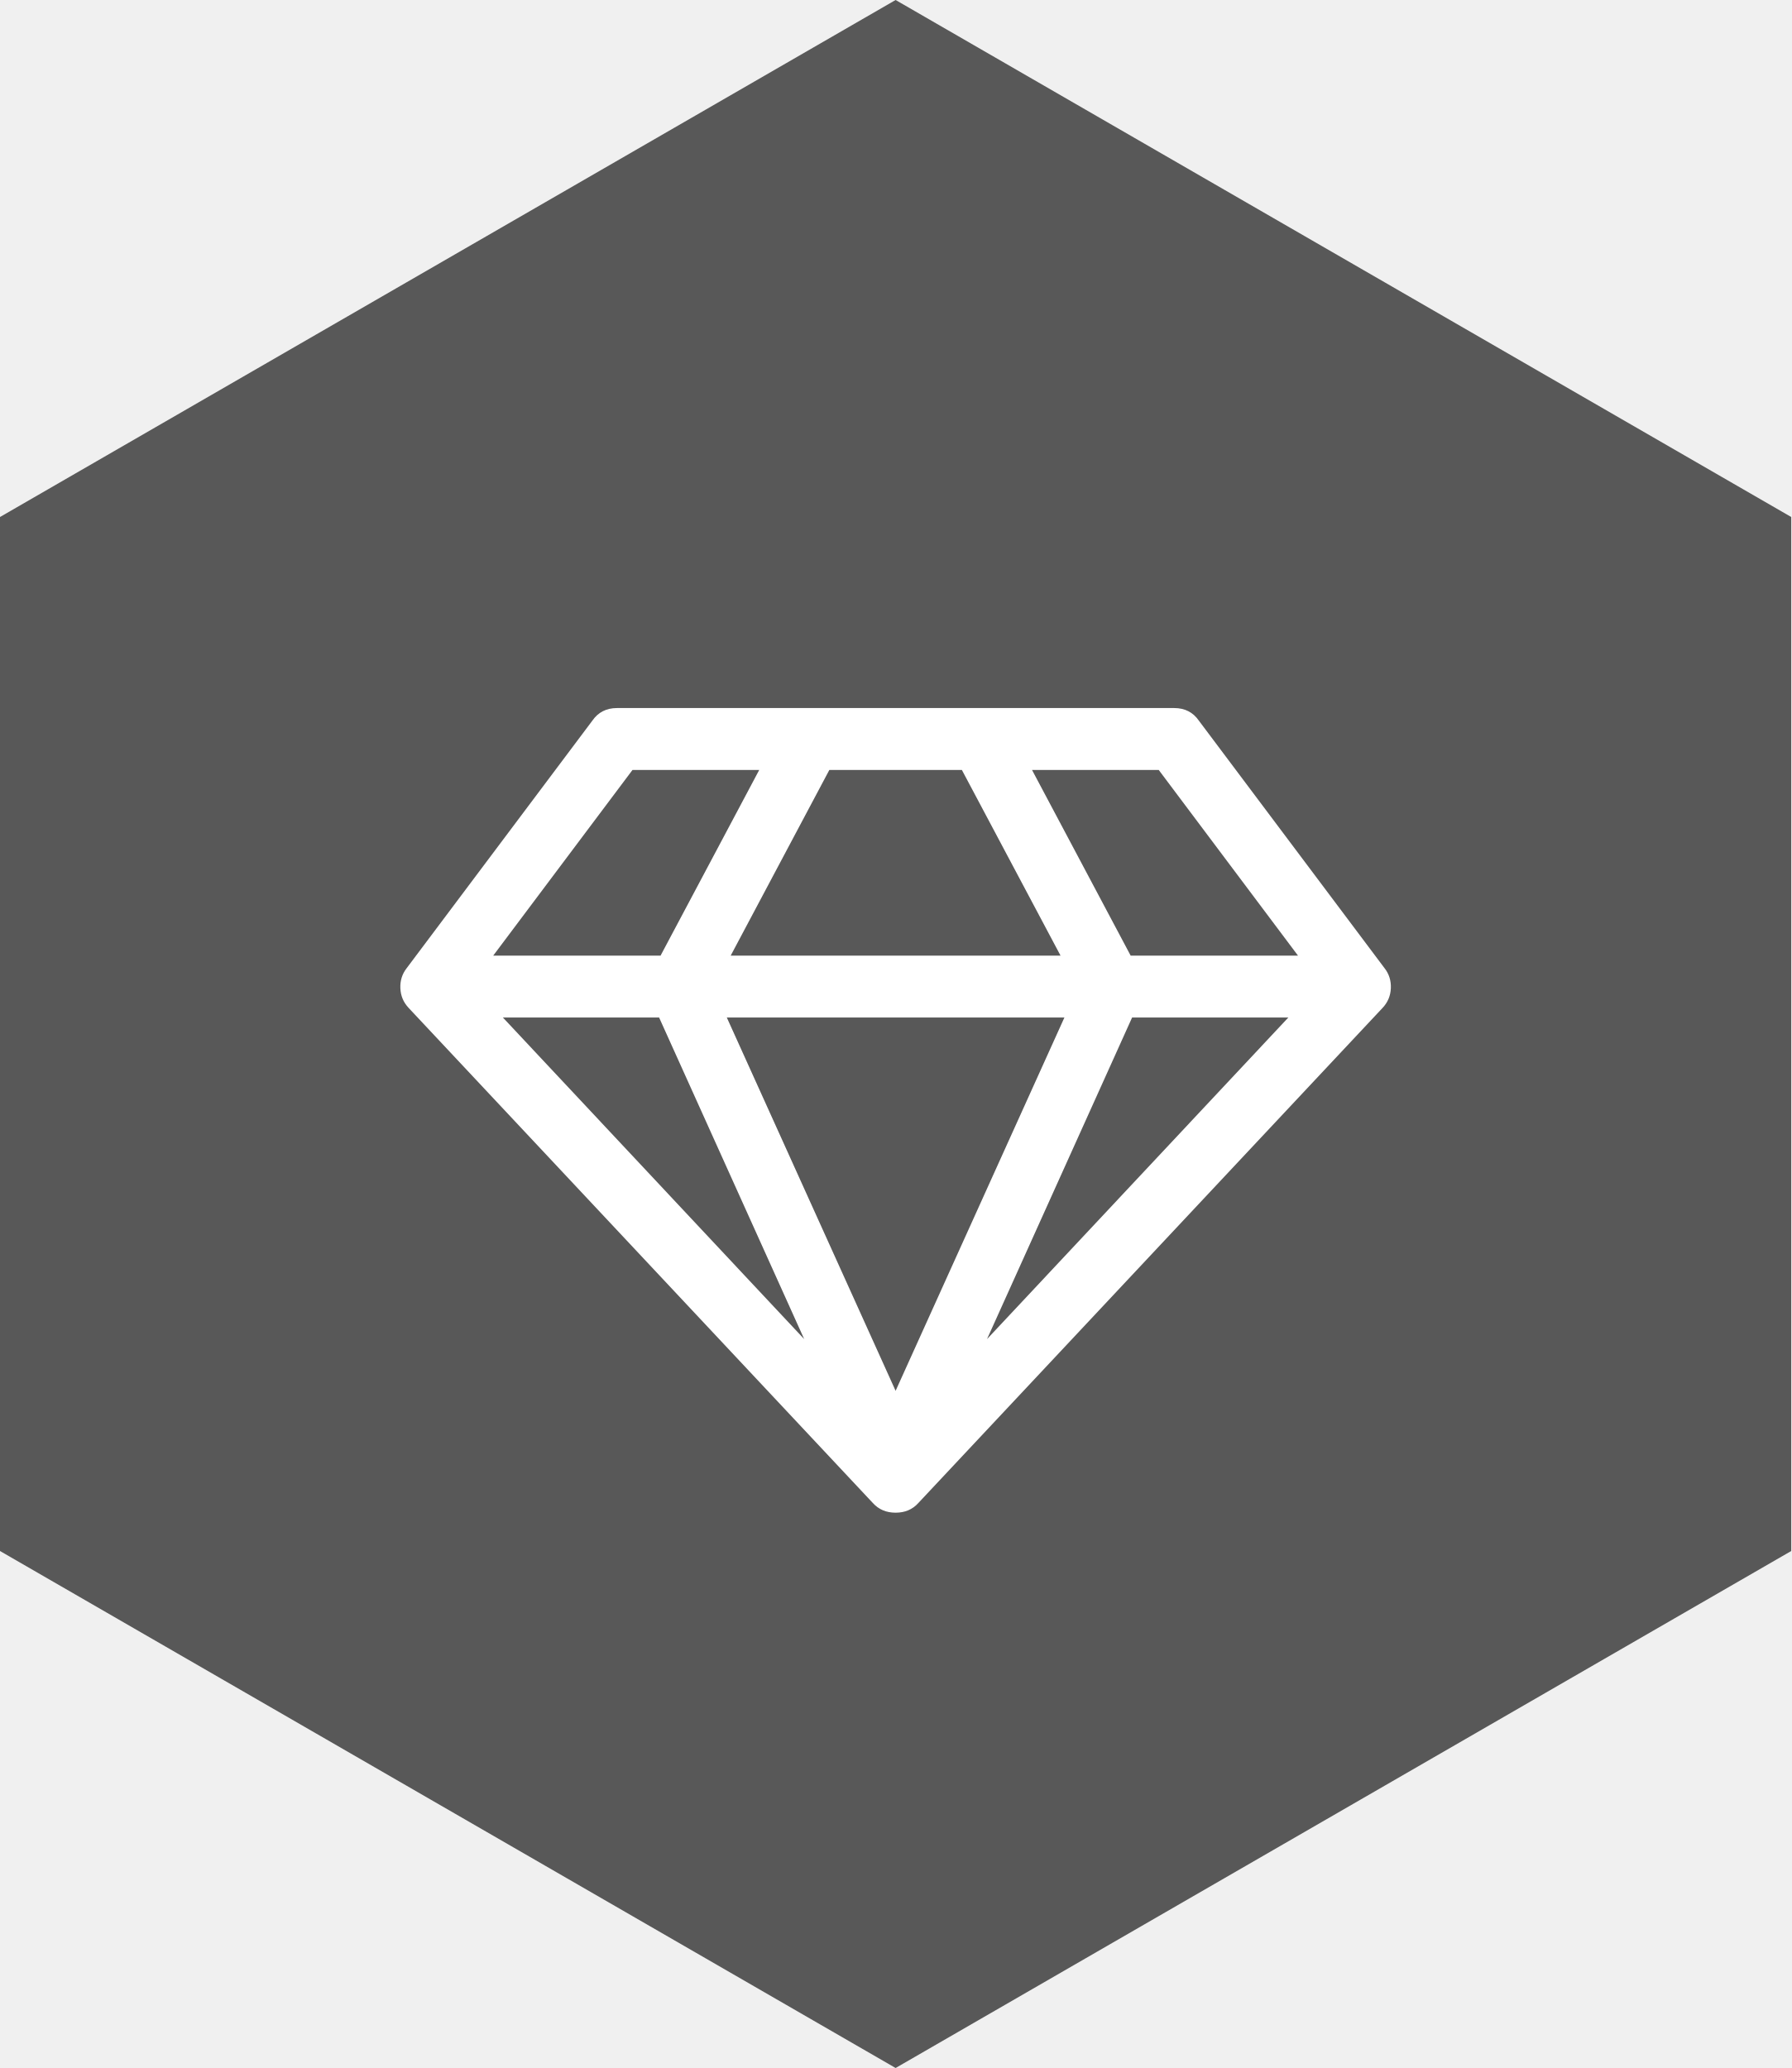
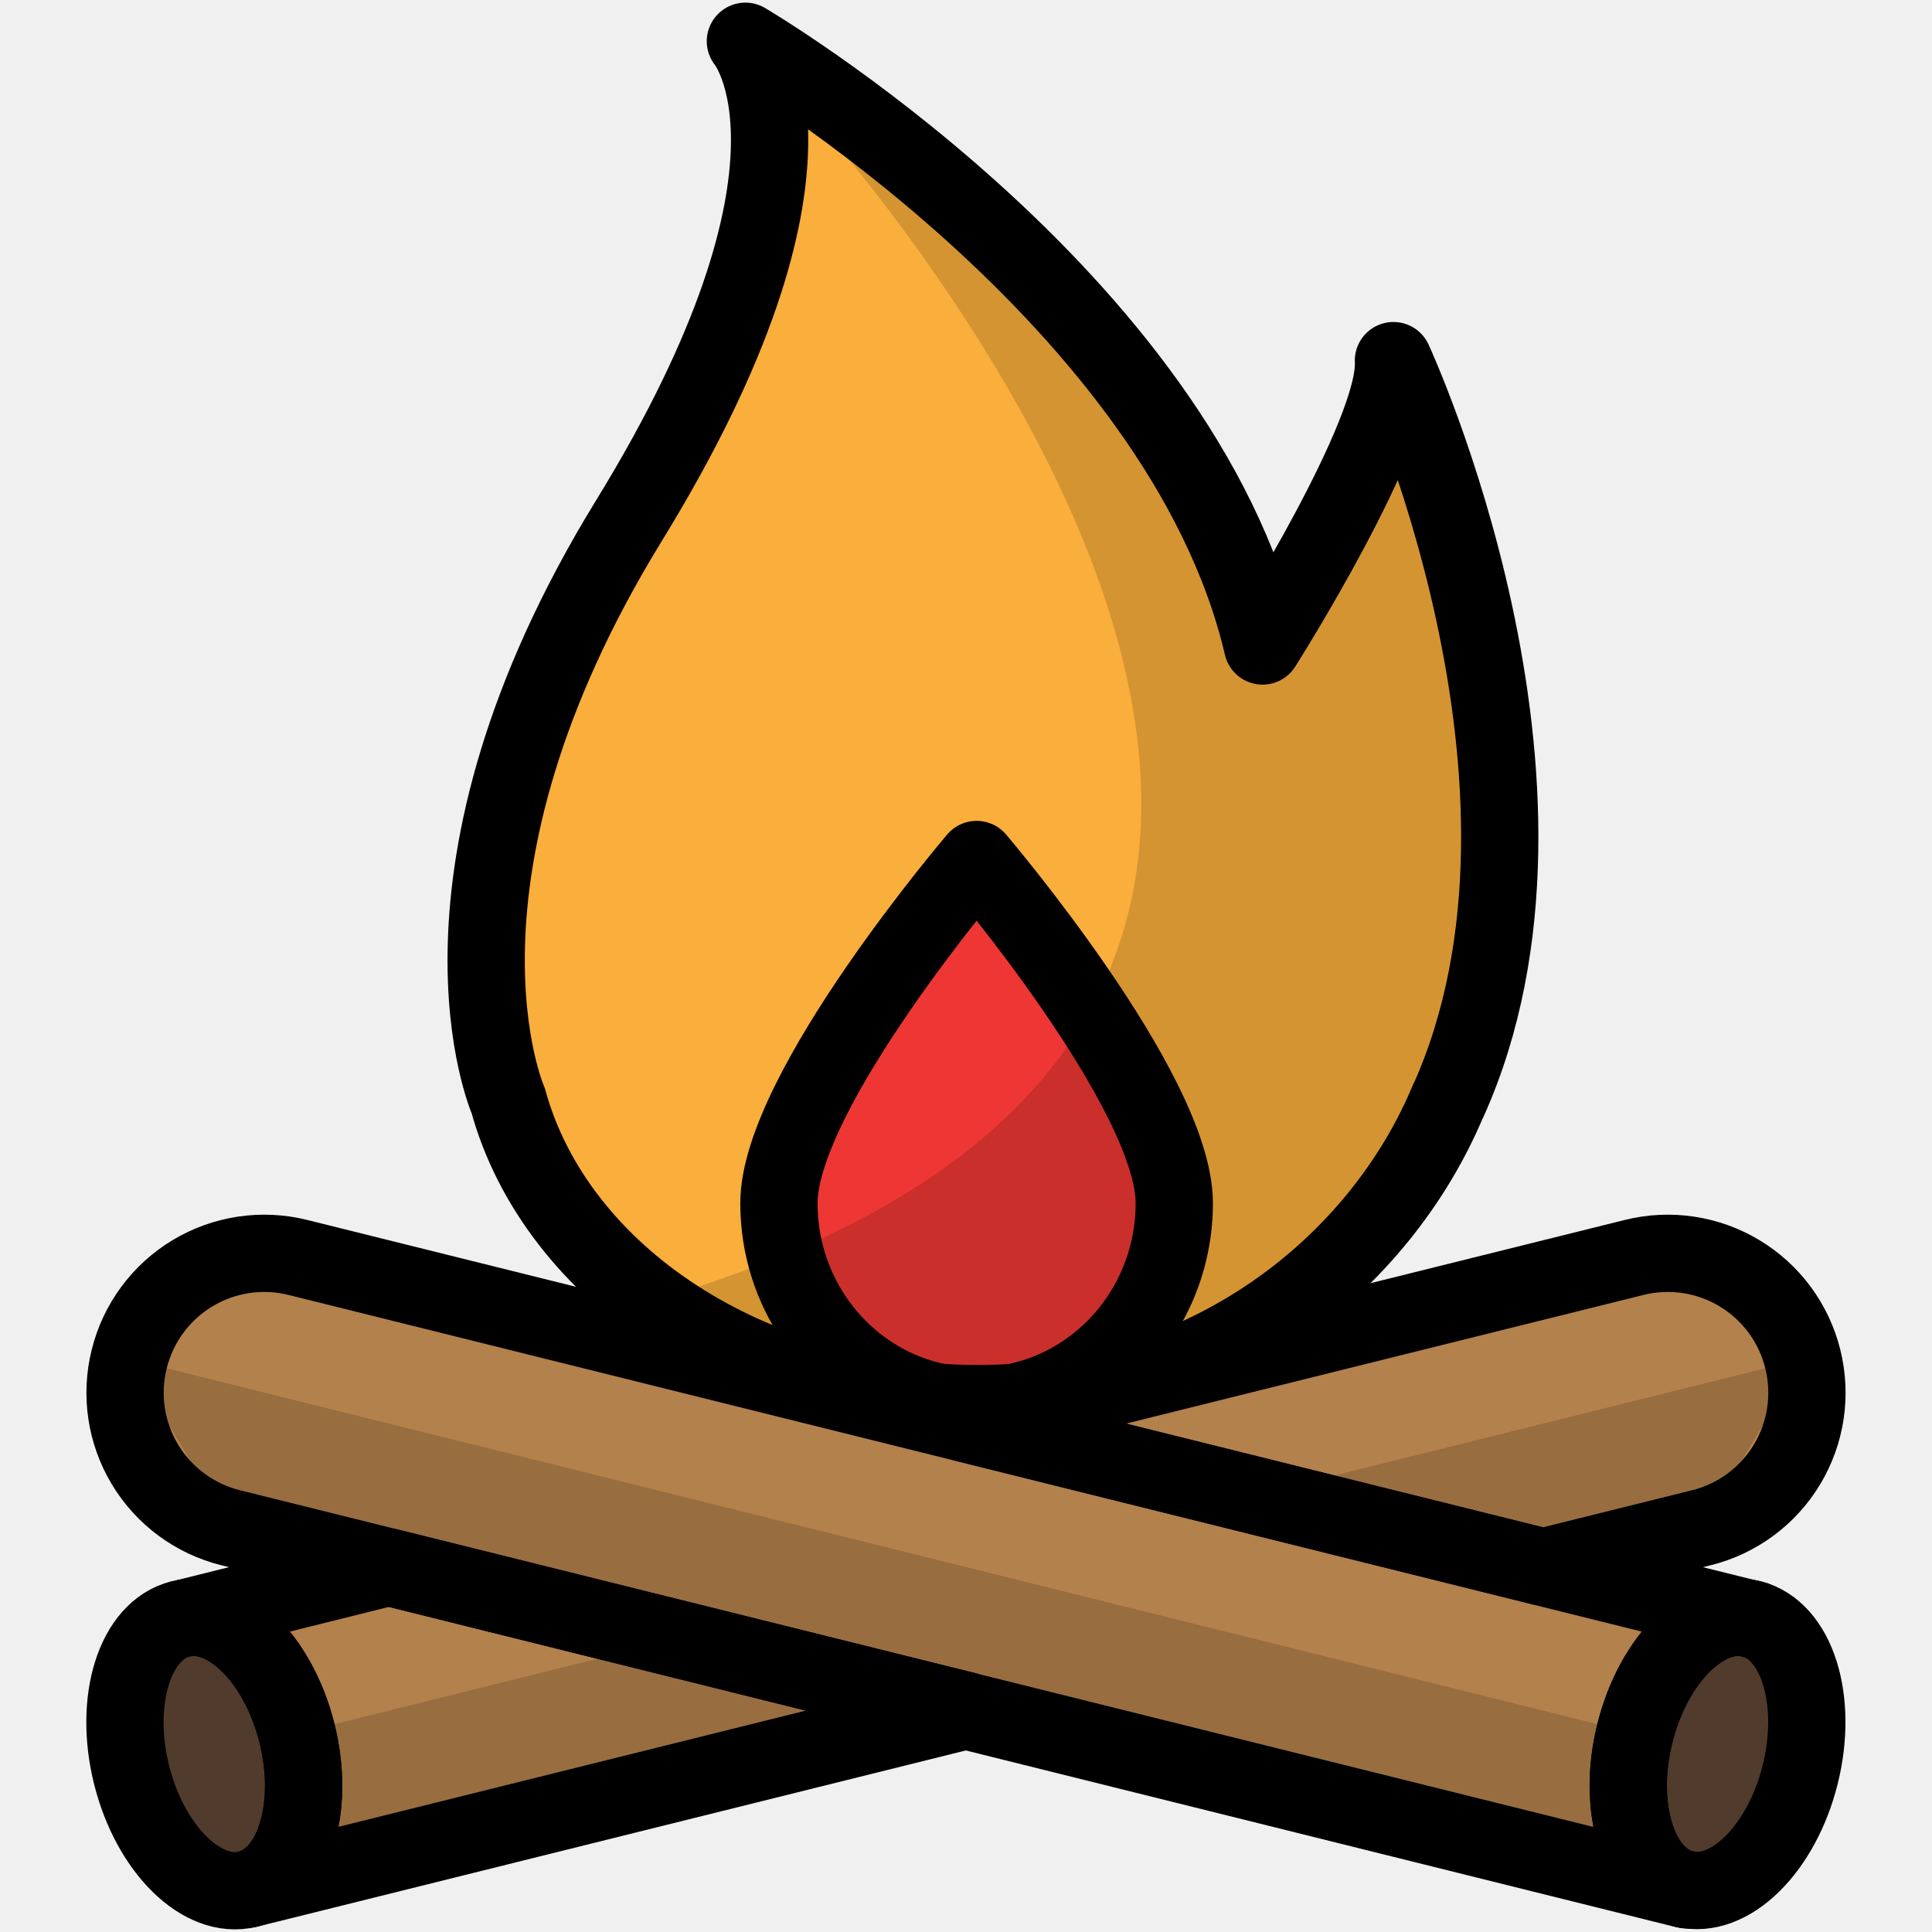
- <svg xmlns="http://www.w3.org/2000/svg" version="1.1" id="Layer_1" x="0px" y="0px" width="149.167px" height="172.243px" viewBox="0 0 149.167 172.243" enable-background="new 0 0 149.167 172.243" xml:space="preserve">
-   <polygon fill="#585858" points="149.167,129.183 74.583,172.243 0,129.183 0,43.061 74.583,0 149.167,43.061 " />
-   <path fill="#FFFFFF" d="M41.88,84.75l25.09,26.783L54.889,84.75H41.88z M74.583,115.841L88.64,84.75H60.527L74.583,115.841z   M55.009,79.594l8.217-15.466H52.673l-11.6,15.466H55.009z M82.196,111.533l25.091-26.783h-13.01L82.196,111.533z M60.849,79.594  h27.469l-8.217-15.466H69.065L60.849,79.594z M94.157,79.594h13.936L96.494,64.128H85.942L94.157,79.594z M99.835,60.02  l15.467,20.621c0.376,0.483,0.55,1.04,0.523,1.671c-0.027,0.632-0.257,1.174-0.686,1.632l-38.664,41.243  c-0.483,0.536-1.113,0.804-1.893,0.804c-0.778,0-1.408-0.268-1.892-0.804L34.026,83.944c-0.429-0.457-0.658-1-0.685-1.632  c-0.027-0.631,0.147-1.188,0.523-1.671L49.331,60.02c0.484-0.699,1.168-1.047,2.054-1.047h46.398  C98.667,58.973,99.353,59.322,99.835,60.02z" />
+ <svg xmlns="http://www.w3.org/2000/svg" data-name="Layer 1" id="Layer_1" viewBox="0 0 500 500">
+   <defs>
+     <style>.cls-1{fill:#faae3b;}.cls-2{fill:#ee3734;}.cls-3{opacity:0.15;}.cls-4{fill:#513b2c;}.cls-5{fill:#fff;}.cls-6{fill:#b3814b;}.cls-7{fill:none;stroke:#000;stroke-linecap:round;stroke-linejoin:round;stroke-width:20px;}</style>
+   </defs>
+   <path class="cls-1" d="M360.62,93.33c1.11,18.72-33.87,73.85-33.87,73.85C305.59,76.87,192.91,10.68,192.91,10.68s26.67,31.6-30.1,124-31.29,150.15-31.29,150.15h0c12.3,44.84,62.05,78.42,121.64,78.42s104-36.12,121.64-78.42h.05C411.52,203.21,360.62,93.33,360.62,93.33Z" />
+   <path class="cls-2" d="M201.59,311.38c0-29,51.16-88.94,51.16-88.94s51.15,60,51.15,88.94-22.9,52.48-51.15,52.48S201.59,340.37,201.59,311.38Z" />
+   <path class="cls-3" d="M168.71,336.69c22.2,16.49,51.85,26.61,84.49,26.61,59.6,0,104-36.12,121.64-78.42h.05c36.63-81.67-14.27-191.55-14.27-191.55,1.11,18.72-33.87,73.85-33.87,73.85C305.59,76.87,192.91,10.68,192.91,10.68S438.82,258.17,168.71,336.69Z" />
+   <ellipse class="cls-4" cx="55.48" cy="453.93" rx="22.06" ry="36.04" transform="translate(-107.9 26.8) rotate(-13.96)" />
+   <path class="cls-5" d="M46,419.29c.27-.08.5-.26.78-.33l-.82.2Z" />
+   <path class="cls-5" d="M63.36,489.11l.82-.2c-.28.07-.57,0-.85.07Z" />
+   <path class="cls-6" d="M466.56,351.71a36,36,0,0,0-43.67-26.28L46.78,419c11.83-2.94,25.31,10.33,30.11,29.65S76,486,64.18,488.91l376.1-93.52A36,36,0,0,0,466.56,351.71Z" />
+   <polygon class="cls-3" points="64.18 488.91 440.28 395.39 466.56 351.71 76.89 448.61 64.18 488.91" />
+   <ellipse class="cls-4" cx="444.52" cy="453.93" rx="36.04" ry="22.06" transform="translate(-103.27 775.77) rotate(-76.04)" />
+   <path class="cls-5" d="M454,419.29c-.27-.08-.5-.26-.78-.33l.82.2Z" />
+   <path class="cls-5" d="M436.64,489.11l-.82-.2c.28.07.57,0,.85.07Z" />
+   <path class="cls-6" d="M33.44,351.71a36,36,0,0,1,43.67-26.28L453.22,419c-11.83-2.94-25.31,10.33-30.11,29.65s.89,37.36,12.71,40.3L59.72,395.39A36,36,0,0,1,33.44,351.71Z" />
+   <polygon class="cls-3" points="435.82 488.91 59.72 395.39 33.44 351.71 423.11 448.61 435.82 488.91" />
+   <path class="cls-7" d="M360.62,93.33c1.11,18.72-33.87,73.85-33.87,73.85C305.59,76.87,192.91,10.68,192.91,10.68s26.67,31.6-30.1,124-31.29,150.15-31.29,150.15h0c12.3,44.84,62.05,78.42,121.64,78.42s104-36.12,121.64-78.42h.05C411.52,203.21,360.62,93.33,360.62,93.33Z" />
+   <path class="cls-7" d="M201.59,311.38c0-29,51.16-88.94,51.16-88.94s51.15,60,51.15,88.94-22.9,52.48-51.15,52.48S201.59,340.37,201.59,311.38Z" />
+   <ellipse class="cls-7" cx="55.48" cy="453.93" rx="22.06" ry="36.04" transform="translate(-107.9 26.8) rotate(-13.96)" />
+   <ellipse class="cls-7" cx="444.52" cy="453.93" rx="36.04" ry="22.06" transform="translate(-103.27 775.77) rotate(-76.04)" />
+   <path class="cls-7" d="M454,419.29c-.27-.08-.5-.26-.78-.33l.82.2Z" />
+   <path class="cls-7" d="M436.64,489.11l-.82-.2c.28.07.57,0,.85.07Z" />
+   <path class="cls-7" d="M33.44,351.71a36,36,0,0,1,43.67-26.28L453.22,419c-11.83-2.94-25.31,10.33-30.11,29.65s.89,37.36,12.71,40.3L59.72,395.39A36,36,0,0,1,33.44,351.71Z" />
+   <path class="cls-7" d="M64.18,488.91,250,442.7,100.64,405.56,46.78,419c11.83-2.94,25.31,10.33,30.11,29.65S76,486,64.18,488.91Z" />
+   <path class="cls-7" d="M466.56,351.71a36,36,0,0,0-43.67-26.28L250,368.42l149.36,37.14,40.92-10.17A36,36,0,0,0,466.56,351.71Z" />
</svg>
